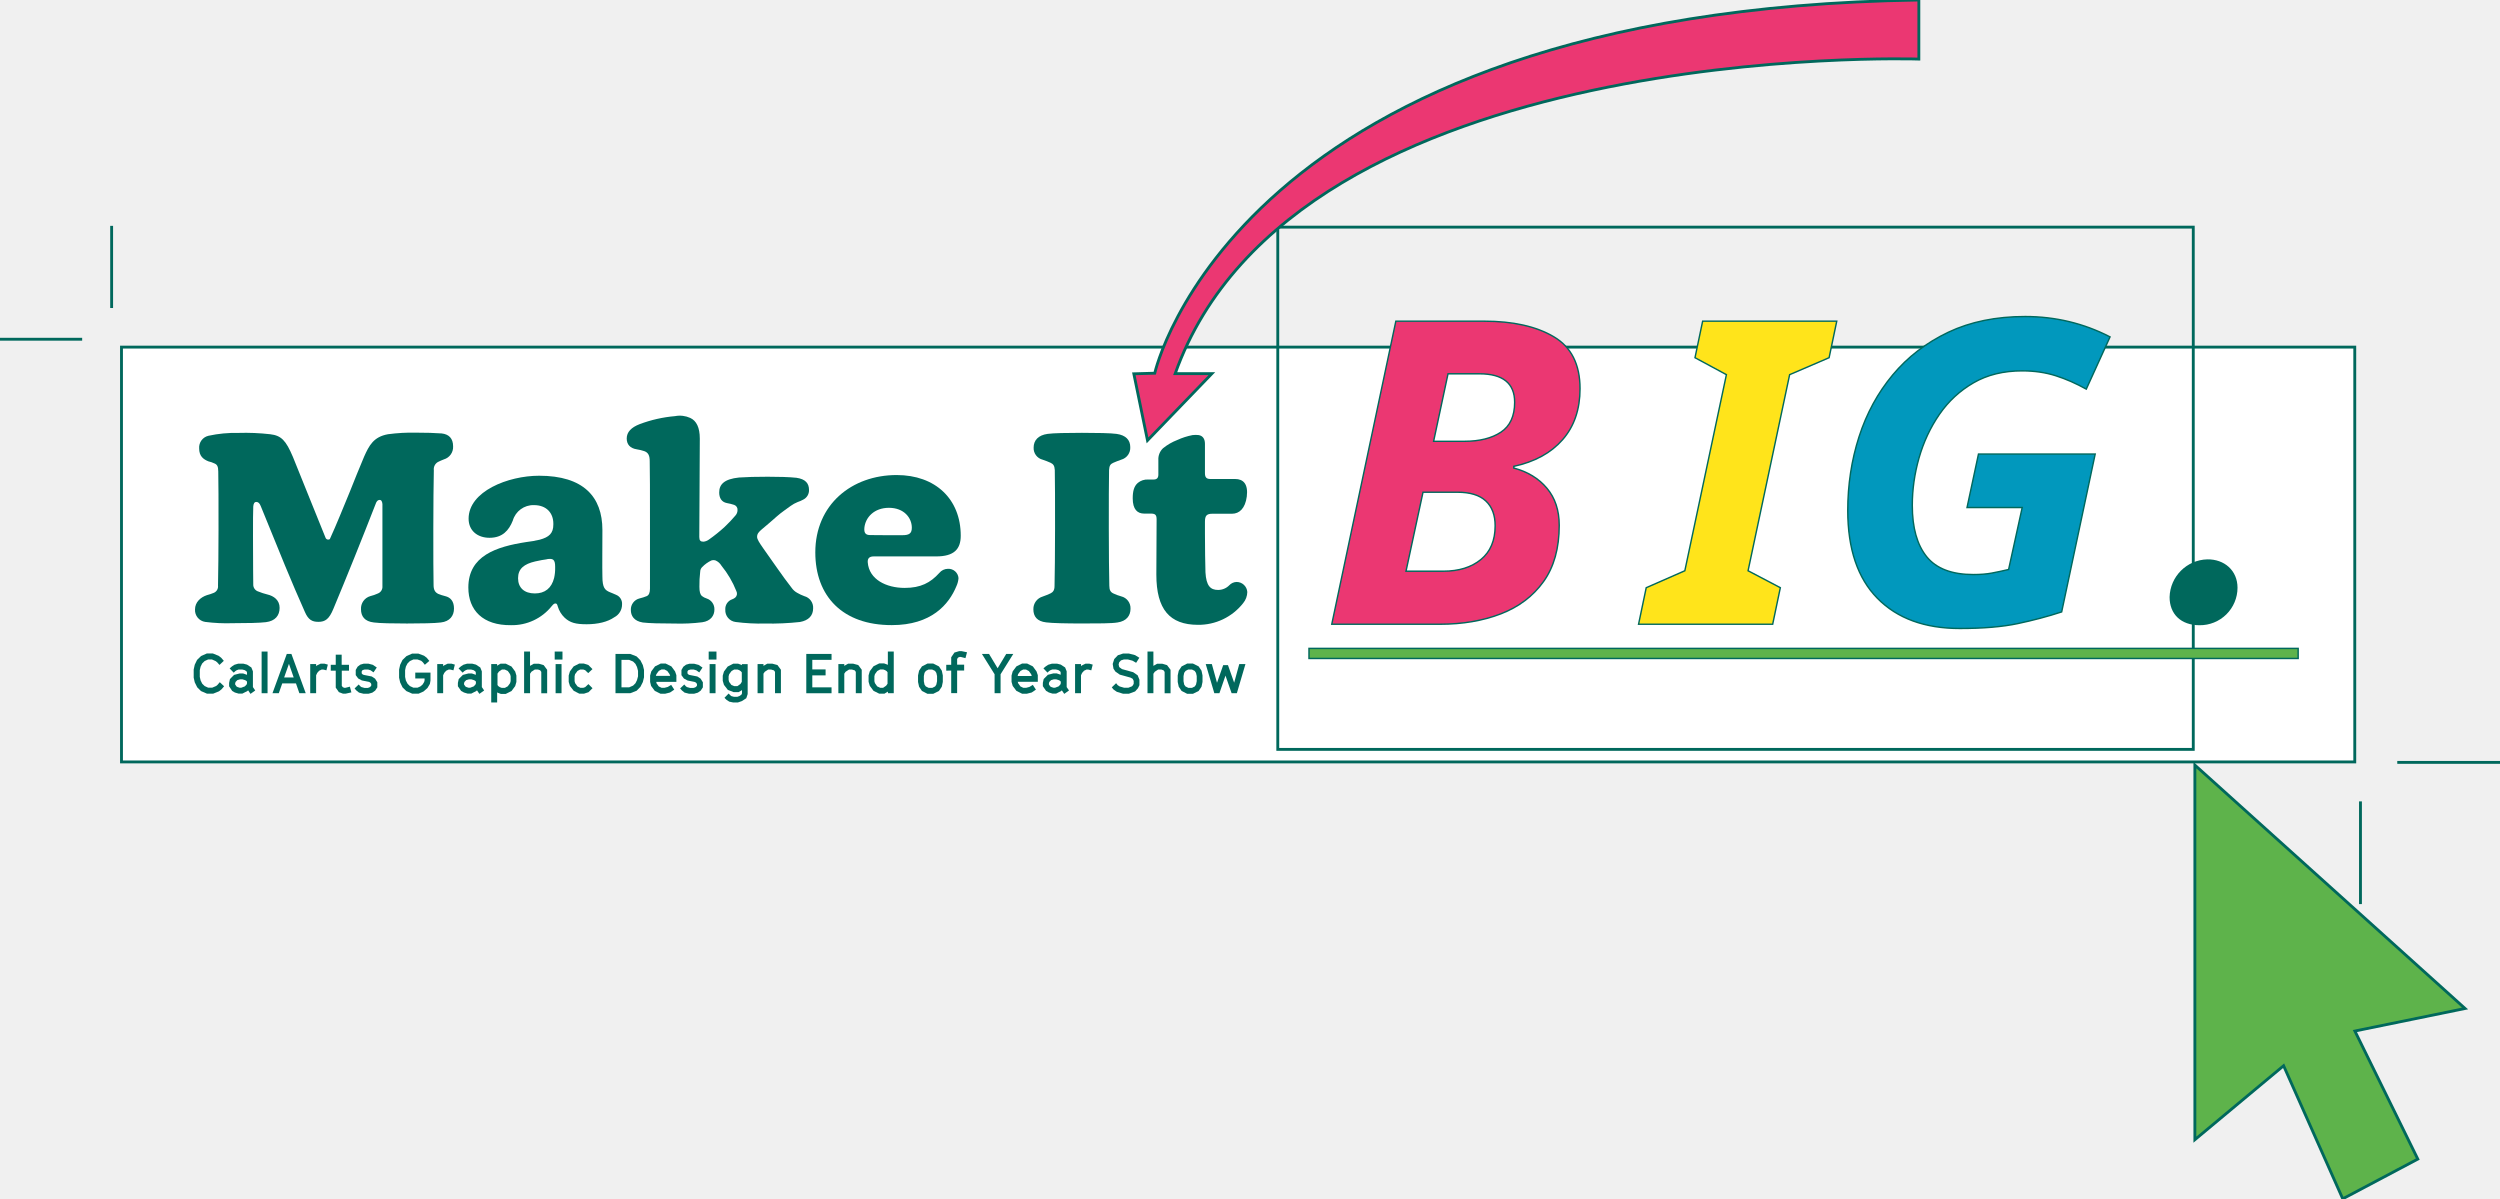
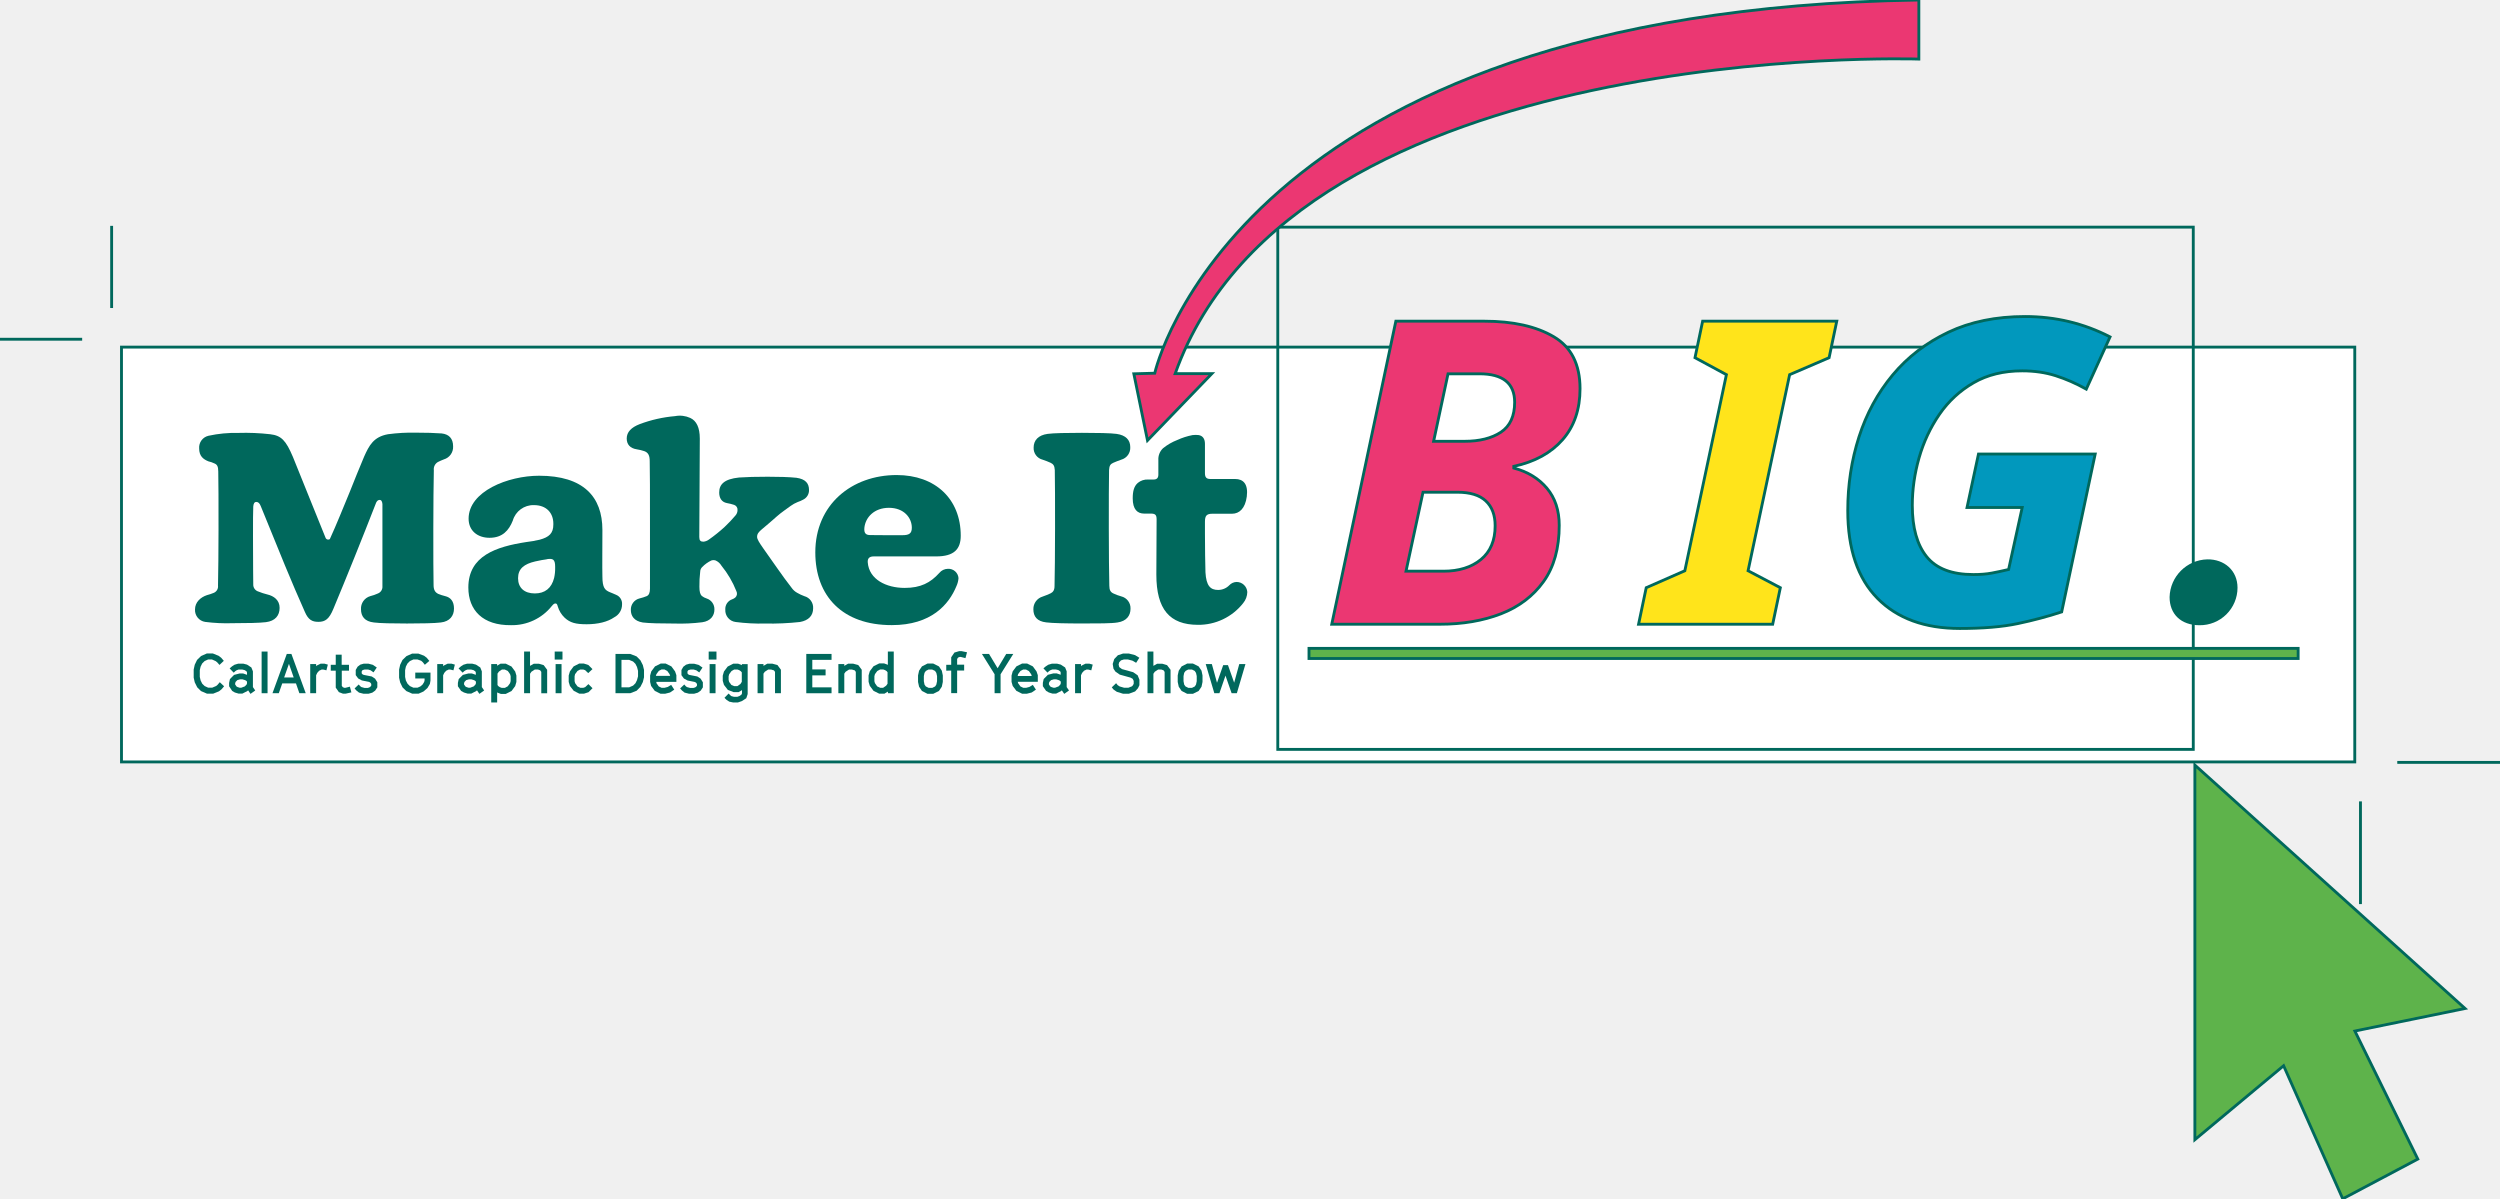
<svg xmlns="http://www.w3.org/2000/svg" viewBox="0 0 872.92 418.59">
  <defs>
-     <style>.cls-1{fill:#fff;}.cls-1,.cls-10,.cls-11,.cls-2,.cls-3,.cls-5,.cls-9{stroke:#00685c;stroke-miterlimit:10;}.cls-2{fill:none;}.cls-3,.cls-5{fill:#eb3772;}.cls-4{fill:#00685c;}.cls-5{font-size:148.18px;stroke-width:0.5px;font-family:DoyleTrial-BlackItalic, Doyle Trial;font-weight:800;font-style:italic;}.cls-6{letter-spacing:-0.04em;}.cls-10,.cls-7{fill:#ffe41b;}.cls-7{letter-spacing:-0.06em;}.cls-8{fill:#0198bd;}.cls-11,.cls-9{fill:#5eb34b;}.cls-9{stroke-width:0.51px;}</style>
+     <style>.cls-1{fill:#fff;}.cls-1,.cls-10,.cls-2,.cls-3,.cls-5,.cls-9{stroke:#00685c;stroke-miterlimit:10;}.cls-2{fill:none;}.cls-3,.cls-5{fill:#eb3772;}.cls-4{fill:#00685c;}.cls-5{font-size:148.18px;font-family:DoyleTrial-BlackItalic, Doyle Trial;font-weight:800;font-style:italic;}.cls-6{letter-spacing:-0.04em;}.cls-10,.cls-7{fill:#ffe41b;}.cls-7{letter-spacing:-0.06em;}.cls-8{fill:#0198bd;}.cls-9{fill:#5eb34b;}</style>
  </defs>
  <g id="Layer_2" data-name="Layer 2">
    <rect class="cls-1" x="42.42" y="121.2" width="779.79" height="144.84" />
    <rect class="cls-2" x="446.16" y="79.31" width="319.66" height="182.35" />
    <path class="cls-3" d="M403.2,130.31S431.09,3.6,670,0V20.63S452.11,13.24,410.33,130.47h12.8l-22.46,23.3-4.77-23.25Z" />
    <path class="cls-4" d="M70.18,241.3,68.87,240,68,238.25l-.37-1.64v-2.83l.37-1.69.81-1.67,1.39-1.35,2-.89h2.15l2,.81.87.67.93,1.08-1.51,1.43-.81-.92-.52-.41-1.31-.58H72.67l-1.22.56-.86.85-.54,1.08L69.76,234v2.35l.29,1.26.56,1.11.83.82,1.23.57H74.1l1.35-.57.5-.41.79-.93,1.51,1.43-.93,1.08-.87.68-2,.81H72.26Z" />
    <path class="cls-4" d="M81,232.68l.87-.57,1.29-.38h1.8l1.29.33,1.52,1,.54,1.35v5.5l.81,1.18-1.65,1.19-.85-1.25-.23.25-1.78.91H83.32L82,241.8l-.94-.56L80,239.62v-1.17l.29-1.34,1.44-1.46,1.9-.49h1.27l1.27.43.08.06v-.83l-.15-.39-.66-.44-.85-.21H83.31l-.64.23-.52.34-.54.53-1.43-1.49Zm5.25,5.88V238l-.31-.33-.44-.21-.89-.27h-.75l-1,.29-.61.64-.14.5V239l.48.7.35.19.75.25h.54l1.26-.48.66-.7Z" />
    <path class="cls-4" d="M91.35,227.5h2.07v14.55H91.35Z" />
    <path class="cls-4" d="M98.55,238.62l-1.2,3.43H95.14l5-13.72h1.61l5,13.72h-2.22l-1.19-3.43Zm4-2.07-1.66-4.76-1.68,4.76Z" />
    <path class="cls-4" d="M112.33,233.78l-.89.42-.67.75-.39.83v6.27h-2.06V231.88h2.06v.74l.23-.23,1.35-.66h1.34l1.17.33-.5,2-1-.26Z" />
    <path class="cls-4" d="M121.86,232.13v2.05h-2.52v5.29l.34.46.52.23h.41l1.56-.4.52,2-2,.45h-.93l-1.43-.54-1.1-1.57v-5.92h-1.74v-2.05h1.74v-3.55h2.07v3.55Z" />
    <path class="cls-4" d="M127,235.65l2.82.56,1.14.75.79,1.27V240l-.75,1.14-1,.71-1.35.39h-1.7l-1.6-.41-.93-.75-.61-.7,1.44-1.38.51.58.42.32,1.12.31h1.12L129,240l.38-.27.25-.35v-.56l-.25-.4-.42-.29-2.61-.54-1.29-.7-.85-1.16v-1.81l.66-1.14.94-.71,1.16-.33h1.7l1.52.4,1.37.93-1.14,1.7-1-.72-.92-.28h-1.14l-.7.19-.19.17-.18.31v.66l.28.34Z" />
    <path class="cls-4" d="M147.05,230.71l-1.31-.45h-1.39l-1.22.56-.85.85-.56,1.08-.27,1.26v2.35l.27,1.26.58,1.11.81.82,1.24.57h1.43l1-.44.79-.68.54-.88.14-.58v-.64H145v-2.06h5.31v2.81l-.21,1.16-.85,1.43-1.37,1.2-1.72.77h-2.22l-2.06-.91L140.55,240l-.83-1.72-.37-1.64v-2.83l.37-1.69.81-1.67,1.39-1.35,2-.89h2.15l2,.75.91.69.93,1.12-1.57,1.35-.73-.92Z" />
    <path class="cls-4" d="M156.68,233.78l-.89.42-.67.75-.39.83v6.27h-2.06V231.88h2.06v.74l.23-.23,1.35-.66h1.34l1.17.33-.5,2-1-.26Z" />
    <path class="cls-4" d="M160.93,232.68l.87-.57,1.29-.38h1.79l1.3.33,1.52,1,.54,1.35v5.5l.81,1.18-1.66,1.19-.85-1.25-.23.25-1.77.91H163.3L162,241.8l-1-.56-1.12-1.62v-1.17l.29-1.34,1.45-1.46,1.89-.49h1.28l1.27.43.08.06v-.83l-.16-.39-.65-.44-.85-.21h-1.24l-.63.23-.53.34-.54.53-1.42-1.49Zm5.25,5.88V238l-.31-.33-.45-.21-.88-.27h-.76l-1,.29-.62.64-.13.5V239l.48.7.35.19.75.25h.54l1.26-.48.65-.7Z" />
    <path class="cls-4" d="M174.78,231.73h1.82l2,1,1.29,1.75.42,1.41v2.22l-.42,1.45-1.29,1.73-2,1h-1.72l-1.14-.43-.15-.11v3.53h-2.07V231.88h2.05v.56Zm-.23,8.22.64.23h1.1l1-.54.81-1.1.2-.73v-1.72l-.2-.69-.79-1.12-1.06-.5h-1l-1.06.73-.48.69v4l.31.39Z" />
    <path class="cls-4" d="M185.07,227.5v5l1.33-.75h1.76l1.68.5,1.21,1.62v8.2H189V234.6l-.39-.56-.77-.26h-1.1l-1.2.78-.46.7v6.79H183V227.5Z" />
    <path class="cls-4" d="M196.4,227.5v2.8h-2.72v-2.8Zm-.33,4.38v10.17H194V231.88Z" />
    <path class="cls-4" d="M203.66,233.78h-1.1l-.93.5-.83,1.12-.17.73v1.72l.19.69.83,1.14,1,.48h1l.67-.23,1.14-1.06,1.43,1.43-1.39,1.39-1.6.52h-1.62l-1.95-1L199,239.51l-.43-1.41v-2.22l.43-1.45,1.29-1.74,1.95-1h1.62l1.6.52,1.41,1.43-1.49,1.39L204.31,234Z" />
    <path class="cls-4" d="M220.06,228.33l2.22.87,1.33,1.35.85,1.68.41,1.68v2.57l-.41,1.67-.85,1.68-1.33,1.36-2.22.86h-5.15V228.33Zm1,11.06.83-.83.53-1.08.36-1.33v-1.91l-.35-1.33-.56-1.12-.82-.81-1.39-.58H217V240h2.67Z" />
    <path class="cls-4" d="M229.21,238.54l.81,1.14,1,.48h1l1.16-.31,1.17-.71,1.08,1.66-1.48,1-1.7.43h-1.62l-2-1-1.29-1.73L227,238.1v-2.22l.41-1.45,1.29-1.74,2-1h1.73l2,1,1.28,1.74.46,1.33v2.32h-7ZM234,236l-.22-.62-.79-1.1-1-.53h-1l-.95.5-.83,1.12L229,236Z" />
    <path class="cls-4" d="M240.67,235.65l2.82.56,1.14.75.79,1.27V240l-.75,1.14-1,.71-1.35.39h-1.7l-1.6-.41-.92-.75-.62-.7,1.45-1.38.5.58.42.32,1.12.31h1.12l.64-.19.38-.27.25-.35v-.56l-.25-.4-.42-.29-2.61-.54-1.29-.7-.85-1.16v-1.81l.66-1.14.94-.71,1.16-.33h1.7l1.52.4,1.37.93-1.13,1.7-1-.72-.92-.28h-1.14l-.7.19-.19.17-.17.31v.66l.27.34Z" />
    <path class="cls-4" d="M250.17,227.5v2.8h-2.72v-2.8Zm-.33,4.38v10.17h-2.06V231.88Z" />
    <path class="cls-4" d="M254.65,245l-1-.66-.69-.69,1.45-1.49.63.64.35.27.89.23h1.17l.76-.27.69-.5.18-.43v-1.13l-1.16.69h-1.78l-2-.77-1.36-1.76-.42-1.43v-1.77l.42-1.45,1.3-1.74,1.95-1h1.71l1.16.42.16.12v-.39h2v10.46l-.48,1.45-1.54,1-1.39.48H256Zm3.47-11-.64-.23h-1.12l-.94.54-.81,1.1-.2.73v1.27l.18.68.79,1.08,1,.41h1.08l1.06-.74.49-.75v-3.32l-.33-.39Z" />
    <path class="cls-4" d="M267.92,231.73h1.74l1.8.48,1.21,1.64v8.2h-2.06V234.6l-.37-.52-1-.3h-1l-1.2.78-.46.66v6.83h-2.06V231.88h2.06v.62Z" />
    <path class="cls-4" d="M283.63,233.74h4.64v2.08h-4.64V240h6.72v2.06h-8.82V228.33h8.82v2.07h-6.72Z" />
    <path class="cls-4" d="M296.14,231.73h1.74l1.79.48,1.22,1.64v8.2h-2.07V234.6l-.36-.52-1-.3h-1l-1.2.78-.46.66v6.83h-2.07V231.88h2.07v.62Z" />
    <path class="cls-4" d="M310,241.49l-1.18.72H307l-2-1-1.3-1.75-.42-1.41v-2.22l.42-1.45,1.3-1.74,2-1h1.7l1.15.42.16.12V227.5h2.06v14.55h-2Zm-.95-7.5-.64-.23h-1.1l-1,.54-.81,1.1-.19.73v1.74l.19.67.79,1.12,1.06.5h1l1.06-.73.49-.7v-4l-.31-.39Z" />
    <path class="cls-4" d="M321.91,241.26l-1-1.48-.36-1.66v-2.28l.36-1.66,1-1.49,1.94-1h2l2,1,1,1.49.35,1.66v2.28l-.35,1.66-1,1.48-2,1h-2Zm4.61-1.58.42-.66.25-1.17v-1.78l-.25-1.12-.46-.69-1-.48H324.2l-.91.48-.48.67-.23,1.14v1.78l.23,1.19.45.64,1,.5h1.27Z" />
    <path class="cls-4" d="M330.4,234.18v-2.05h1.73v-2.62l1.12-1.66,1.68-.5h.79l1.93.4-.54,2.05-1.62-.41h-.4l-.54.2-.35.5v2h2.45v2.05H334.2v7.87h-2.07v-7.87Z" />
    <path class="cls-4" d="M353.81,228.33l-4.44,7.1v6.62h-2.09v-6.62l-4.43-7.1h2.49l3,5,3-5Z" />
    <path class="cls-4" d="M355.49,238.54l.81,1.14,1,.48h1l1.15-.31,1.18-.71,1.08,1.66-1.48,1-1.7.43H356.9l-2-1-1.3-1.73-.4-1.41v-2.22l.4-1.45,1.3-1.74,2-1h1.73l2,1,1.28,1.74.46,1.33v2.32h-7Zm4.76-2.51-.21-.62-.79-1.1-1-.53h-1l-.94.5-.83,1.12-.14.63Z" />
    <path class="cls-4" d="M365.14,232.68l.87-.57,1.29-.38h1.79l1.3.33,1.52,1,.54,1.35v5.5l.81,1.18-1.66,1.19-.85-1.25-.23.25-1.77.91h-1.24l-1.31-.41-.95-.56-1.12-1.62v-1.17l.29-1.34,1.45-1.46,1.89-.49H369l1.27.43.08.06v-.83l-.16-.39-.65-.44-.85-.21h-1.24l-.64.23-.52.34-.54.53-1.42-1.49Zm5.25,5.88V238l-.31-.33-.45-.21-.88-.27H368l-1,.29-.62.64-.13.5V239l.48.7.35.19.75.25h.54l1.26-.48.65-.7Z" />
    <path class="cls-4" d="M379.4,233.78l-.89.42-.67.75-.39.83v6.27h-2.07V231.88h2.07v.74l.23-.23,1.35-.66h1.33l1.18.33-.5,2-1-.26Z" />
    <path class="cls-4" d="M388.2,240l1.51-1.45.52.66.73.48,1.52.44H394l1.27-.5.35-.42.23-.47v-1l-.36-.73-.76-.41-1.86-.52-1.88-.52-1.54-1.08-.66-1-.27-1.66.54-1.7,1.27-1.33,1.82-.6h2l2.18.56,1.49.92-1.12,1.76-1.29-.75-1.57-.41h-1.42l-1,.31-.62.64-.21.77.15.73.16.29.87.62,3.9,1.08,1.56,1.08.62,1.53v1.93l-.51,1.06-1,1.12-2.14.79H392.1l-2.14-.66-1.16-.81Z" />
    <path class="cls-4" d="M402.73,227.5v5l1.33-.75h1.76l1.68.5,1.22,1.62v8.2h-2.07V234.6l-.39-.56-.77-.26h-1.1l-1.19.78-.47.7v6.79h-2.06V227.5Z" />
    <path class="cls-4" d="M412.58,241.26l-1-1.48-.36-1.66v-2.28l.36-1.66,1-1.49,1.95-1h2l2,1,1,1.49.35,1.66v2.28l-.35,1.66-1,1.48-2,1h-2Zm4.61-1.58.42-.66.25-1.17v-1.78l-.25-1.12-.46-.69-.95-.48h-1.33l-.9.48-.49.67-.23,1.14v1.78l.23,1.19.45.64,1,.5h1.27Z" />
    <path class="cls-4" d="M428.77,232.25l2.16,6.12,1.78-6.49h2.16l-3,10.17h-1.83l-2.14-6.15-2.12,6.15H424l-3-10.17h2.14l1.8,6.51,2.16-6.14Z" />
    <path class="cls-4" d="M68.09,212.81c0-2.53,1.9-4.24,4.15-5a17.91,17.91,0,0,0,2.44-.82,2.42,2.42,0,0,0,1.44-2.52c.09-3.88.18-12.72.18-19.57,0-8.39,0-17.95-.09-20.3,0-1.8-.45-2.43-1.35-2.79a9.52,9.52,0,0,0-2.08-.72c-1.8-.73-3.24-1.81-3.24-4.51a4.21,4.21,0,0,1,3.24-4.42,44,44,0,0,1,10.47-1,76.92,76.92,0,0,1,11.09.46c3.88.45,5.5,2.16,7.94,7.93,4,9.83,7.93,19.75,11.36,28.14a1,1,0,0,0,1.53.54c2.35-5.14,4.69-11,7-16.59,1.26-3.16,3.52-8.84,5-12.27,1.71-3.79,3.25-6.85,8.3-7.75a63.3,63.3,0,0,1,9.74-.55c3.43,0,6.76.09,9,.27,2.52.28,4,1.72,4,4.51A4.49,4.49,0,0,1,155,160.4a21.91,21.91,0,0,0-2.08.91,2.89,2.89,0,0,0-1.44,2.88c-.09,3.34-.18,13.17-.18,20.39,0,7.75,0,17.58.09,19.75,0,1.71.63,2.52,1.53,3a16.79,16.79,0,0,0,2.53.82c1.89.45,3.07,1.8,3.07,4.33s-1.45,4.51-4.6,4.87c-2,.27-7,.36-11.82.36s-9.56-.09-11.54-.36c-3.25-.36-4.51-2.17-4.51-4.6a4.5,4.5,0,0,1,3.24-4.6,14.82,14.82,0,0,0,2.62-.91,2.51,2.51,0,0,0,1.62-2.61V176c-.09-.9-.36-1.45-1-1.45s-1.08.55-1.35,1.36c-4.6,11.81-10,25.25-14.79,36.71-1.45,3.51-2.8,4.51-5.23,4.51-2.17,0-3.52-.73-4.69-3.43-4.79-10.73-8.57-20.11-15.43-37-.36-.9-.81-1.44-1.53-1.44s-1,.63-1.08,1.62c-.09,1.71-.09,5.14-.09,10.55,0,10.47.09,15,.09,16.6a2.49,2.49,0,0,0,1.8,2.52,21.12,21.12,0,0,0,3.07,1c2.34.54,4.33,2,4.33,4.69s-1.54,4.6-4.78,5c-2.17.27-6.59.36-11.64.36a59.3,59.3,0,0,1-9.56-.45A4.17,4.17,0,0,1,68.09,212.81Z" />
    <path class="cls-4" d="M163.53,205.14c0-11.09,9.74-14.25,20.21-15.87a39.6,39.6,0,0,0,4.69-.82c3.33-.9,4.78-2.25,4.78-5.32v-.27c0-3.79-2.44-6.49-6.77-6.49a7.47,7.47,0,0,0-7.39,5.41c-1.36,3.43-3.61,6-8.12,6-4.24,0-7.31-2.52-7.31-6.67,0-9.56,13.8-15,24.63-15,15.42,0,22.09,7.3,22.09,18.94,0,7.57-.09,12.44,0,16.23,0,4,.91,4.78,2.62,5.5.63.27,1.17.45,2.16.91a3.32,3.32,0,0,1,2.08,3.33,5,5,0,0,1-2.71,4.51c-2.34,1.63-5.77,2.44-9.65,2.44s-5.77-.54-7.66-2.26a9,9,0,0,1-2.44-4c-.18-.72-.36-1-.81-1s-.81.36-1.26.9a17.74,17.74,0,0,1-14.25,6.68C168.58,218.4,163.53,213.08,163.53,205.14Zm29.95-3.34a14.81,14.81,0,0,0,.36-3.61v-.36c0-2.52-.81-2.88-2.71-2.61l-.36.09c-.9.09-2.16.36-3.88.72-3.87.9-6,2.53-6,5.86s2.17,5.32,5.86,5.32C190.23,207.21,192.58,205.41,193.48,201.8Z" />
    <path class="cls-4" d="M220.27,213a4,4,0,0,1,3.07-4.06,16.59,16.59,0,0,0,2.52-.81c.73-.36,1.09-1.18,1.09-2.62V182.77c0-10.19,0-18.94-.09-21.73,0-1.9-.45-3-1.9-3.52a15.89,15.89,0,0,0-2.61-.63c-2.35-.36-3.52-1.72-3.52-3.79,0-2.26,1.62-3.88,4.51-5a46.27,46.27,0,0,1,12.36-2.8,8.8,8.8,0,0,1,5.32.63c2.16,1,3.33,3.34,3.33,7.22,0,11.36-.18,24.8-.18,34.36,0,1.26.46,1.63,1.45,1.63a3.77,3.77,0,0,0,1.89-.73,53.79,53.79,0,0,0,5.5-4.42,48.78,48.78,0,0,0,3.79-4,2.82,2.82,0,0,0,.72-1.9,1.76,1.76,0,0,0-1.17-1.8,17,17,0,0,0-2.53-.63c-1.89-.36-2.7-1.81-2.7-3.7,0-2.8,1.71-4.69,6.94-5.23,2.71-.18,5.78-.27,10-.27,3.6,0,7.57.09,10,.36,3.24.45,4.42,2,4.42,4.24a3.61,3.61,0,0,1-2.08,3.42,11.11,11.11,0,0,1-1.89.82,11.57,11.57,0,0,0-2.44,1.35c-1.44,1.08-3.24,2.25-4.87,3.7s-3.42,3-5.14,4.42c-1.17,1-1.71,1.62-1.71,2.7,0,.81.81,2.08,2.16,4,3.25,4.51,6.59,9.56,9.92,13.8a5.66,5.66,0,0,0,1.9,1.71,15.48,15.48,0,0,0,2.52,1.18,4.14,4.14,0,0,1,3.07,4.24c0,2.52-1.53,4.23-4.6,4.78a94.23,94.23,0,0,1-12.18.54,67.09,67.09,0,0,1-10.28-.54,4.12,4.12,0,0,1-3.61-4.33,3.57,3.57,0,0,1,2.44-3.61,3.11,3.11,0,0,0,1.08-.63,1.84,1.84,0,0,0,.36-2.17,33.89,33.89,0,0,0-5.23-8.93,4.5,4.5,0,0,0-2-1.8,2.26,2.26,0,0,0-1.54,0,11,11,0,0,0-3.15,2.26,2.28,2.28,0,0,0-.72,1.62,39.23,39.23,0,0,0-.28,5.32c0,1.71.28,2.62.82,3.16a5.16,5.16,0,0,0,1.71.9,3.91,3.91,0,0,1,2.71,3.88c0,2.07-1.27,4-4.24,4.42a62.61,62.61,0,0,1-9.74.45c-4.78,0-8.75-.09-11-.36C221.36,216.87,220.27,215,220.27,213Z" />
    <path class="cls-4" d="M284.68,192.87c0-16.68,12.72-27,28.41-27,13.53,0,22.37,8.38,22.37,21.19,0,4.69-2.34,7.22-8.57,7.22H305.07c-1.63,0-2.17.81-2.08,2.07.45,6,6.5,8.93,12.9,8.93,5.59,0,9-1.8,12.09-5.23a3.92,3.92,0,0,1,3-1.44,3.52,3.52,0,0,1,3.7,3.24,8,8,0,0,1-.72,2.8c-2.62,6.4-8.75,13.62-22.55,13.62C294.24,218.31,284.68,208.21,284.68,192.87Zm24.45-6h6c2.34,0,3.25-.63,3.25-2.61,0-3.43-2.71-6.95-8-6.95-5.14,0-8.21,3.34-8.57,7-.18,2,.63,2.52,2.07,2.52Z" />
    <path class="cls-4" d="M365.33,217.32c-3.25-.36-4.51-2.08-4.51-4.6a4.51,4.51,0,0,1,3.24-4.42c.91-.36,1.81-.64,2.71-1.09s1.44-1.08,1.44-2.61c.09-3.34.18-12.09.18-20,0-8.66,0-17-.09-20.48-.09-1.53-.54-2.07-1.44-2.52s-1.8-.72-2.8-1.09a4.15,4.15,0,0,1-3.15-4.23c0-2.53,1.62-4.33,4.87-4.78,2-.28,6.76-.37,12-.37s10.1.09,12.09.37c3.25.45,4.78,2.16,4.78,4.59a4.29,4.29,0,0,1-3.16,4.42c-1,.37-1.8.64-2.79,1.09s-1.36,1-1.45,2.52c-.09,3.52-.09,11.82-.09,20.48,0,7.93.09,16.59.18,19.93,0,1.53.45,2.25,1.45,2.7a16.4,16.4,0,0,0,2.7,1,4.25,4.25,0,0,1,3.25,4.33c0,2.43-1.44,4.33-4.51,4.78-2,.36-7,.36-12.45.36S367.31,217.59,365.33,217.32Z" />
    <path class="cls-4" d="M403.76,200.63c0-6.22.09-14.79.09-19.3,0-1.53-.46-2-2-2h-2.34c-2.35,0-4-1.44-4-5.32,0-2.52.45-4.24,1.8-5.41a5.2,5.2,0,0,1,3.52-1.17h2c1.09,0,1.63-.54,1.63-1.71v-5.06a5.29,5.29,0,0,1,1.62-4.14,18.54,18.54,0,0,1,5-2.89,23.07,23.07,0,0,1,5.32-1.71,8.68,8.68,0,0,1,2.17,0c1.44.27,2.16,1.35,2.16,3.06v10.19c0,1.45.45,2.08,1.9,2.08h8.65c2.8,0,4.61,1.71,4.06,6.13-.54,4.15-2.61,6-5.14,6h-6.85c-2.08,0-2.62.73-2.62,2.8v4.06c0,5.05.09,10.46.18,13.62.27,4.69,1.72,6.13,4.42,6.13a5.44,5.44,0,0,0,3.88-1.62,3.67,3.67,0,0,1,2.53-1.17,3.76,3.76,0,0,1,3.78,3.51,6.29,6.29,0,0,1-1.44,3.88,19.82,19.82,0,0,1-15.87,7.58C408.45,218.13,403.76,212.81,403.76,200.63Z" />
    <path class="cls-4" d="M757.55,208.48a13.54,13.54,0,0,1,13.17-13.17c5.95-.09,10.55,3.88,10.55,9.92A13.12,13.12,0,0,1,768,218.31C761.52,218.31,757.55,214.43,757.55,208.48Z" />
    <text class="cls-5" transform="translate(461.15 217.96)">
      <tspan class="cls-6">B</tspan>
      <tspan class="cls-7" x="115.28" y="0">I</tspan>
      <tspan class="cls-8" x="175.14" y="0">G</tspan>
    </text>
    <rect class="cls-9" x="627.99" y="55.47" width="3.52" height="345.38" transform="translate(857.91 -401.59) rotate(90)" />
    <line class="cls-10" x1="824.2" y1="279.82" x2="824.2" y2="315.68" />
    <line class="cls-10" x1="872.92" y1="266.2" x2="837.05" y2="266.2" />
-     <polygon class="cls-11" points="766.38 267.14 766.38 397.94 797.36 372.12 818.01 418.59 844.22 404.71 822.25 360 860.72 352.13 766.38 267.14" />
+     <polygon class="cls-9" points="766.38 267.14 766.38 397.94 797.36 372.12 818.01 418.59 844.22 404.71 822.25 360 860.72 352.13 766.38 267.14" />
    <line class="cls-10" x1="38.98" y1="107.55" x2="38.98" y2="78.86" />
    <line class="cls-10" y1="118.45" x2="28.69" y2="118.45" />
  </g>
</svg>
